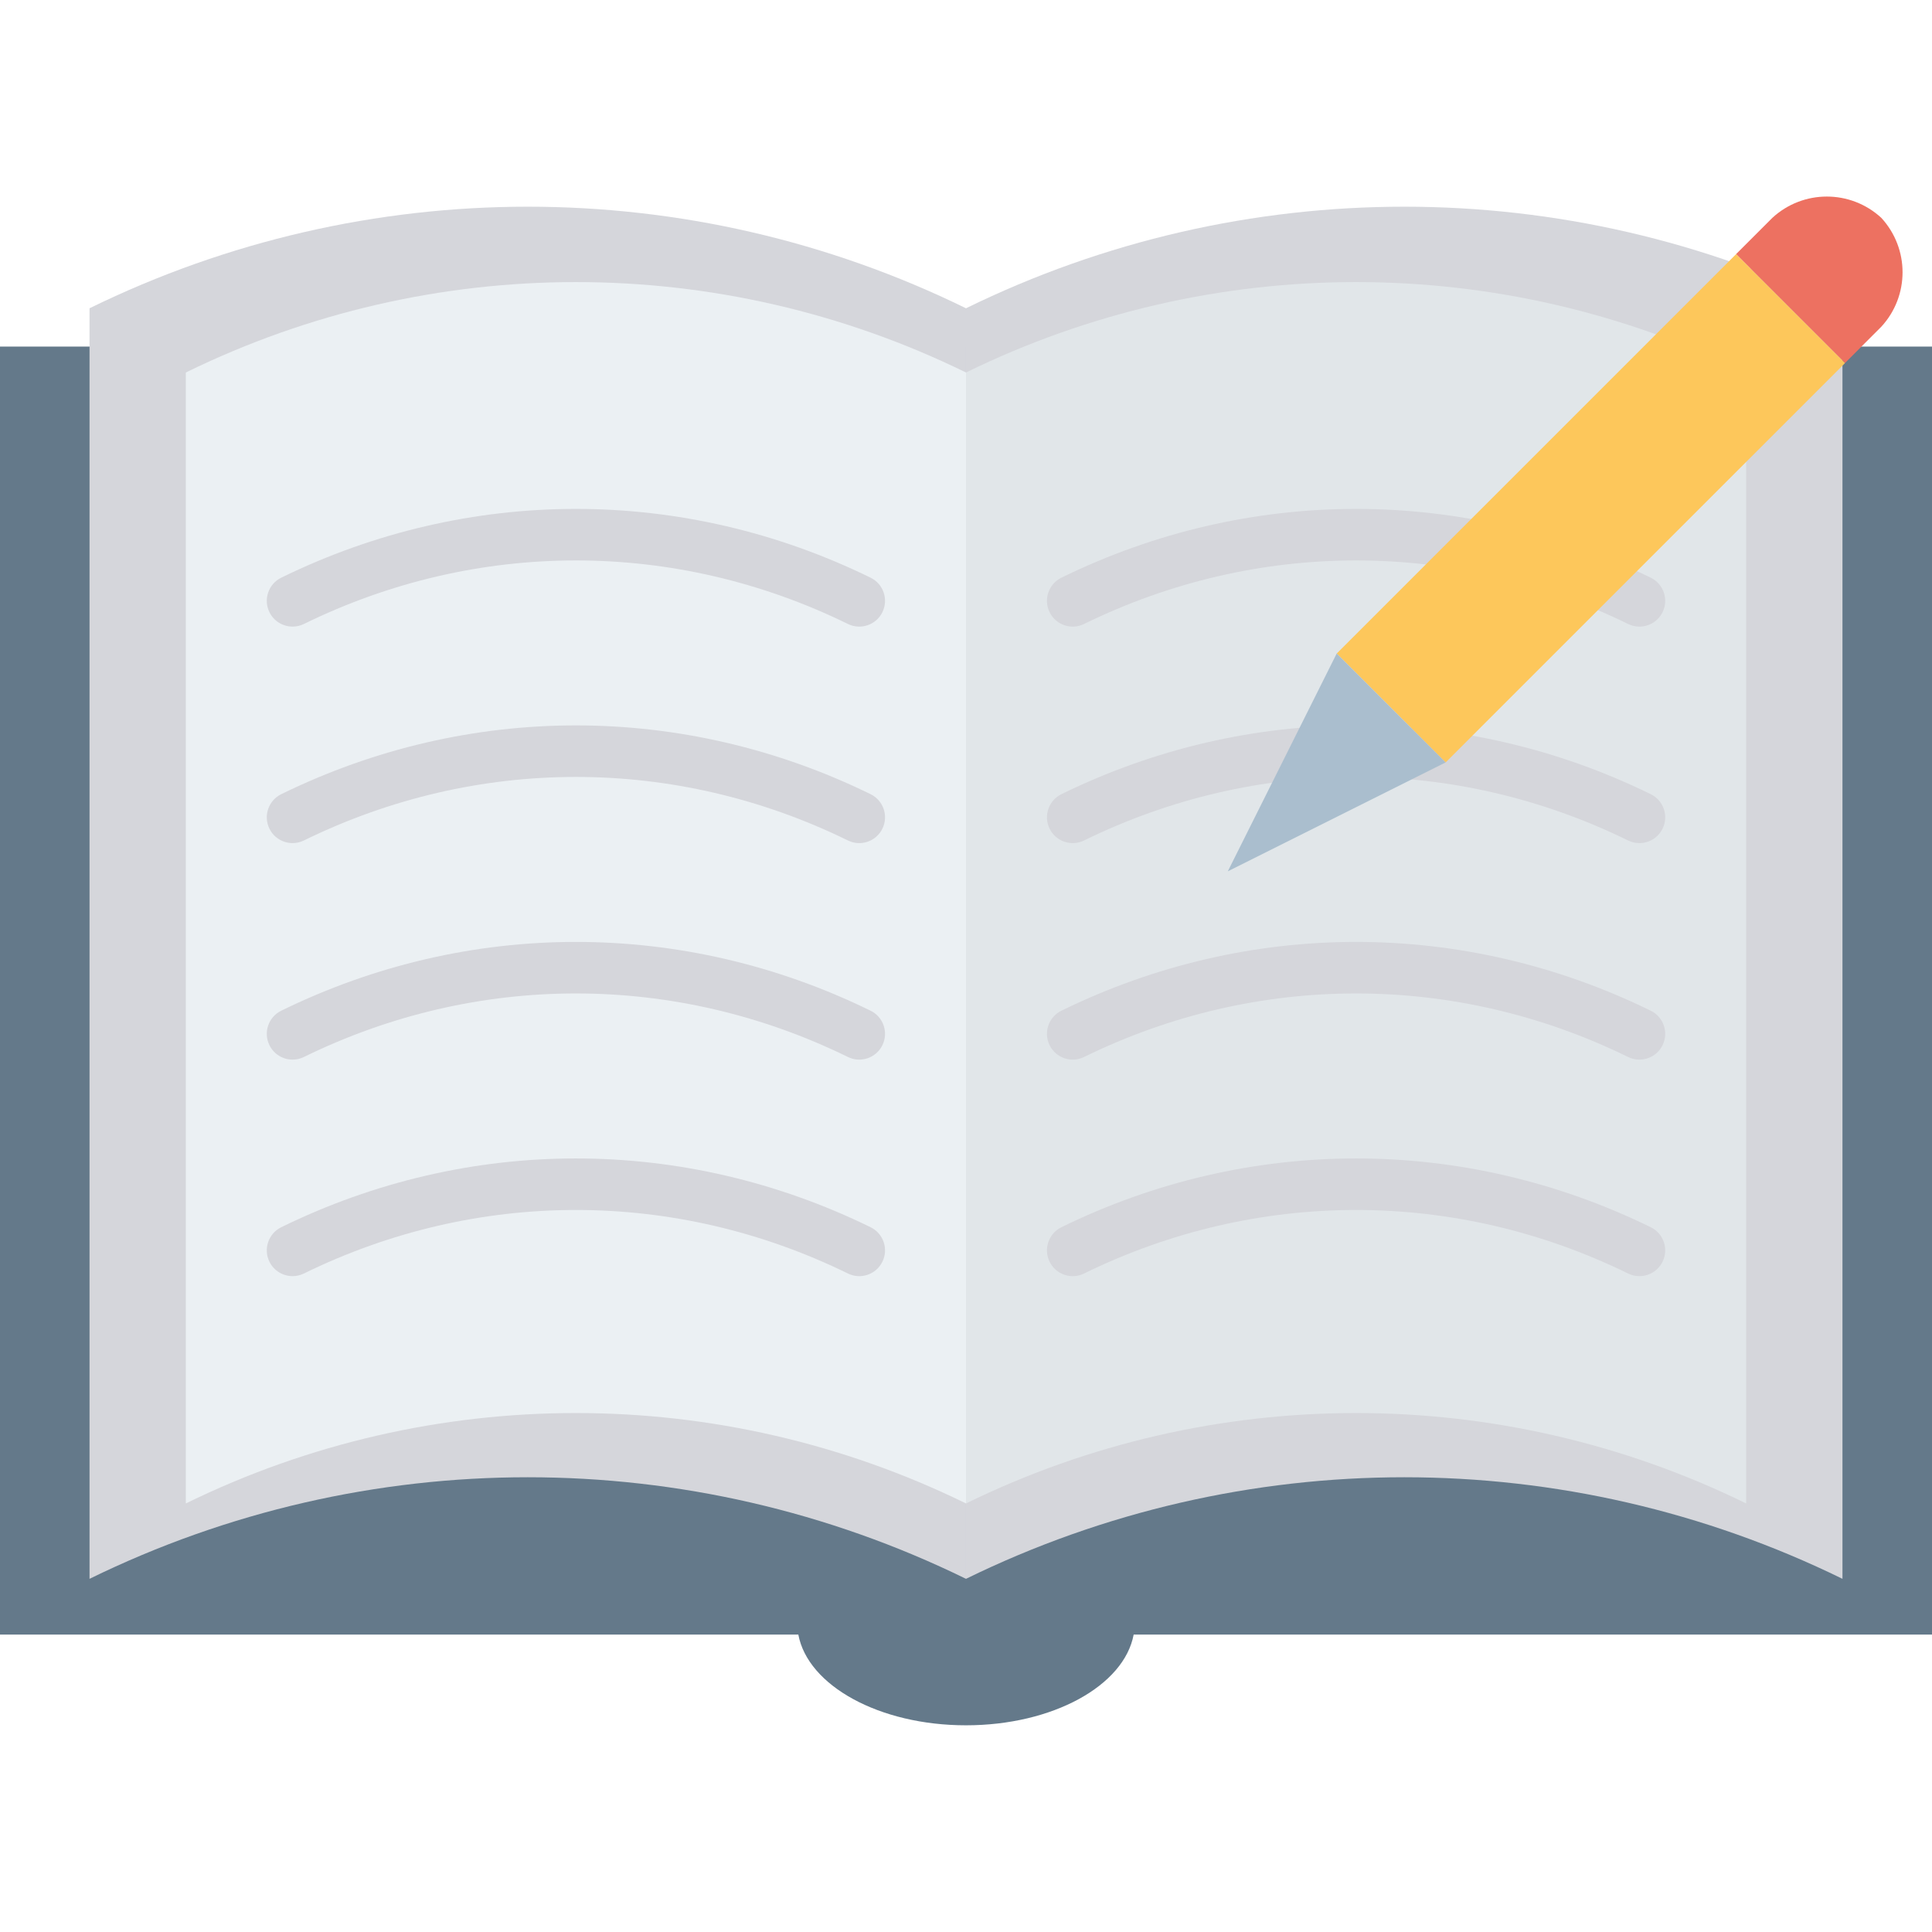
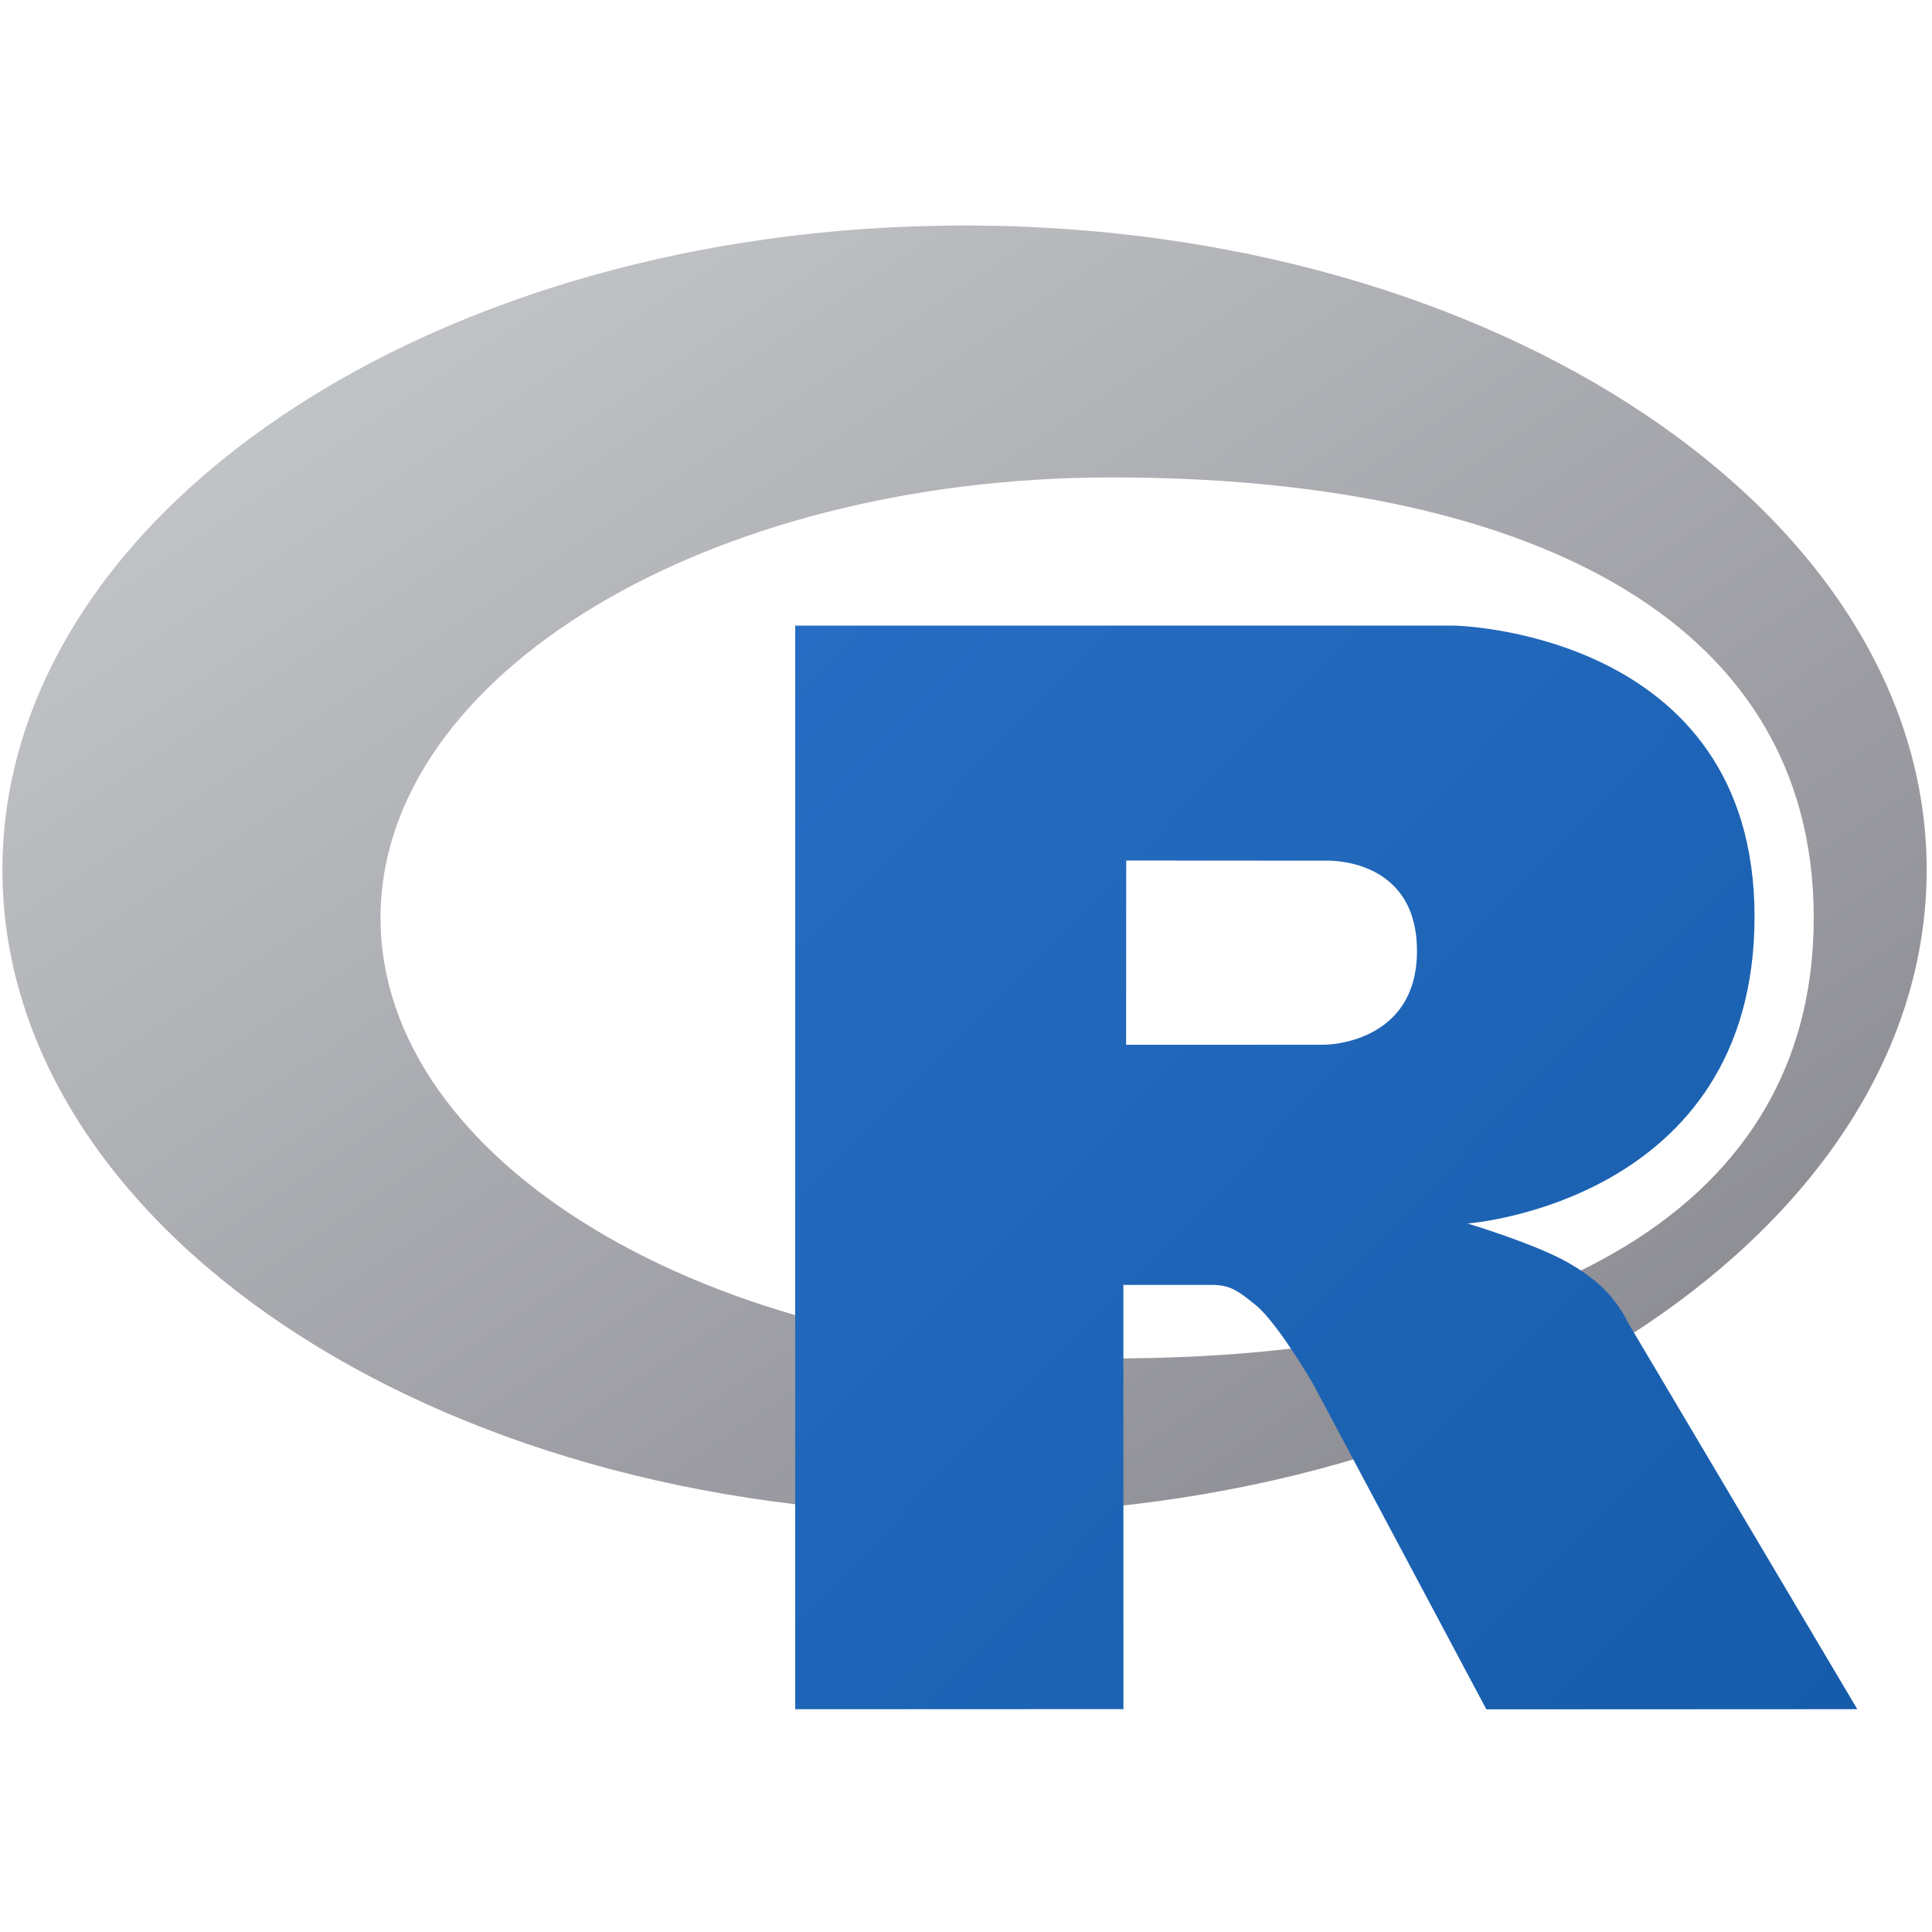
- <svg xmlns="http://www.w3.org/2000/svg" viewBox="0 0 468.293 468.293" preserveAspectRatio="xMidYMid" height="5em">
-   <path style="fill:#64798A;" d="M468.293,84.009H0v312.195h193.507c2.301,12.37,19.607,21.988,40.639,21.988 c21.031,0,38.337-9.617,40.639-21.988h193.508V84.009z" />
-   <g>
-     <path style="fill:#D5D6DB;" d="M21.701,74.722v307.967c67.01-32.827,145.435-32.827,212.445,0V74.722 C167.136,41.894,88.712,41.894,21.701,74.722z" />
-     <path style="fill:#D5D6DB;" d="M446.591,74.722v307.967c-67.01-32.827-145.435-32.827-212.445,0V74.722 C301.157,41.894,379.581,41.894,446.591,74.722z" />
-   </g>
-   <path style="fill:#E1E6E9;" d="M423.249,90.288v274.129c-59.648-29.22-129.455-29.22-189.102,0V90.288 C293.794,61.068,363.601,61.068,423.249,90.288z" />
-   <g>
-     <path style="fill:#D5D6DB;" d="M397.374,151.881c-0.921,0-1.857-0.201-2.741-0.634c-41.902-20.537-89.97-20.537-131.872,0 c-3.107,1.518-6.841,0.232-8.354-2.866c-1.518-3.091-0.238-6.835,2.86-8.354c45.396-22.232,97.463-22.232,142.86,0 c3.098,1.518,4.378,5.262,2.86,8.354C401.905,150.594,399.685,151.881,397.374,151.881z" />
-     <path style="fill:#D5D6DB;" d="M397.374,204.356c-0.921,0-1.857-0.201-2.741-0.634c-41.902-20.537-89.97-20.537-131.872,0 c-3.107,1.518-6.841,0.232-8.354-2.866c-1.518-3.091-0.238-6.835,2.86-8.354c45.396-22.232,97.463-22.232,142.86,0 c3.098,1.518,4.378,5.262,2.86,8.354C401.905,203.07,399.685,204.356,397.374,204.356z" />
-     <path style="fill:#D5D6DB;" d="M397.374,256.838c-0.921,0-1.857-0.201-2.741-0.634c-41.902-20.537-89.97-20.537-131.872,0 c-3.107,1.518-6.841,0.232-8.354-2.866c-1.518-3.091-0.238-6.835,2.86-8.354c45.396-22.232,97.463-22.232,142.86,0 c3.098,1.518,4.378,5.262,2.86,8.354C401.905,255.551,399.685,256.838,397.374,256.838z" />
-     <path style="fill:#D5D6DB;" d="M397.374,309.32c-0.921,0-1.857-0.201-2.741-0.634c-41.902-20.537-89.97-20.537-131.872,0 c-3.107,1.524-6.841,0.232-8.354-2.866c-1.518-3.091-0.238-6.835,2.86-8.354c45.396-22.232,97.463-22.232,142.86,0 c3.098,1.518,4.378,5.262,2.86,8.354C401.905,308.033,399.685,309.32,397.374,309.32z" />
-   </g>
-   <path style="fill:#EBF0F3;" d="M45.044,90.288v274.129c59.648-29.22,129.455-29.22,189.102,0V90.288               C174.499,61.068,104.692,61.068,45.044,90.288z" />
-   <g>
-     <path style="fill:#D5D6DB;" d="M70.918,151.881c0.921,0,1.857-0.201,2.741-0.634c41.902-20.537,89.97-20.537,131.872,0 c3.107,1.518,6.841,0.232,8.354-2.866c1.518-3.091,0.238-6.835-2.86-8.354c-45.396-22.232-97.463-22.232-142.86,0 c-3.098,1.518-4.378,5.262-2.86,8.354C66.388,150.594,68.607,151.881,70.918,151.881z" />
-     <path style="fill:#D5D6DB;" d="M70.918,204.356c0.921,0,1.857-0.201,2.741-0.634c41.902-20.537,89.97-20.537,131.872,0 c3.107,1.518,6.841,0.232,8.354-2.866c1.518-3.091,0.238-6.835-2.86-8.354c-45.396-22.232-97.463-22.232-142.86,0 c-3.098,1.518-4.378,5.262-2.86,8.354C66.388,203.07,68.607,204.356,70.918,204.356z" />
-     <path style="fill:#D5D6DB;" d="M70.918,256.838c0.921,0,1.857-0.201,2.741-0.634c41.902-20.537,89.97-20.537,131.872,0 c3.107,1.518,6.841,0.232,8.354-2.866c1.518-3.091,0.238-6.835-2.86-8.354c-45.396-22.232-97.463-22.232-142.86,0 c-3.098,1.518-4.378,5.262-2.86,8.354C66.388,255.551,68.607,256.838,70.918,256.838z" />
-     <path style="fill:#D5D6DB;" d="M70.918,309.32c0.921,0,1.857-0.201,2.741-0.634c41.902-20.537,89.97-20.537,131.872,0 c3.107,1.524,6.841,0.232,8.354-2.866c1.518-3.091,0.238-6.835-2.86-8.354c-45.396-22.232-97.463-22.232-142.86,0 c-3.098,1.518-4.378,5.262-2.86,8.354C66.388,308.033,68.607,309.32,70.918,309.32z" />
-   </g>
-   <path transform="translate(16,0) scale(1.1)" d="m392 80-24-24 8-8c6.781-6.25 17.219-6.25 24 0 6.25 6.781 6.25 17.219 0 24zm0 0" fill="#ED7161" />
-   <path transform="translate(16,0) scale(1.1)" d="m280.004 144.004 87.996-88 24.004 24.004-88 87.996zm0 0" fill="#FDC75B" />
-   <path transform="translate(16,0) scale(1.1)" d="m256 192 24-48 24 24zm0 0" fill="#aabece" />
+ <svg xmlns="http://www.w3.org/2000/svg" viewBox="0 0 724 561" preserveAspectRatio="xMidYMid" width="6em" height="6em">
+   <defs>
+     <linearGradient id="gradientFill-1" x1="0" x2="1" y1="0" y2="1" gradientUnits="objectBoundingBox" spreadMethod="pad">
+       <stop offset="0" stop-color="rgb(203,206,208)" stop-opacity="1" />
+       <stop offset="1" stop-color="rgb(132,131,139)" stop-opacity="1" />
+     </linearGradient>
+     <linearGradient id="gradientFill-2" x1="0" x2="1" y1="0" y2="1" gradientUnits="objectBoundingBox" spreadMethod="pad">
+       <stop offset="0" stop-color="rgb(39,109,195)" stop-opacity="1" />
+       <stop offset="1" stop-color="rgb(22,92,170)" stop-opacity="1" />
+     </linearGradient>
+   </defs>
+   <path fill="url(#gradientFill-1)" fill-rule="evenodd" d="M361.453,485.937 C162.329,485.937 0.906,377.828 0.906,244.469 C0.906,111.109 162.329,3.000 361.453,3.000 C560.578,3.000 722.000,111.109 722.000,244.469 C722.000,377.828 560.578,485.937 361.453,485.937 ZM416.641,97.406 C265.289,97.406 142.594,171.314 142.594,262.484 C142.594,353.654 265.289,427.562 416.641,427.562 C567.992,427.562 679.687,377.033 679.687,262.484 C679.687,147.971 567.992,97.406 416.641,97.406 Z">
+           </path>
+   <path fill="url(#gradientFill-2)" fill-rule="evenodd" d="M550.000,377.000 C550.000,377.000 571.822,383.585 584.500,390.000 C588.899,392.226 596.510,396.668 602.000,402.500 C607.378,408.212 610.000,414.000 610.000,414.000 L696.000,559.000 L557.000,559.062 L492.000,437.000 C492.000,437.000 478.690,414.131 470.500,407.500 C463.668,401.969 460.755,400.000 454.000,400.000 C449.298,400.000 420.974,400.000 420.974,400.000 L421.000,558.974 L298.000,559.026 L298.000,152.938 L545.000,152.938 C545.000,152.938 657.500,154.967 657.500,262.000 C657.500,369.033 550.000,377.000 550.000,377.000 ZM496.500,241.024 L422.037,240.976 L422.000,310.026 L496.500,310.002 C496.500,310.002 531.000,309.895 531.000,274.877 C531.000,239.155 496.500,241.024 496.500,241.024 Z">
+           </path>
</svg>
